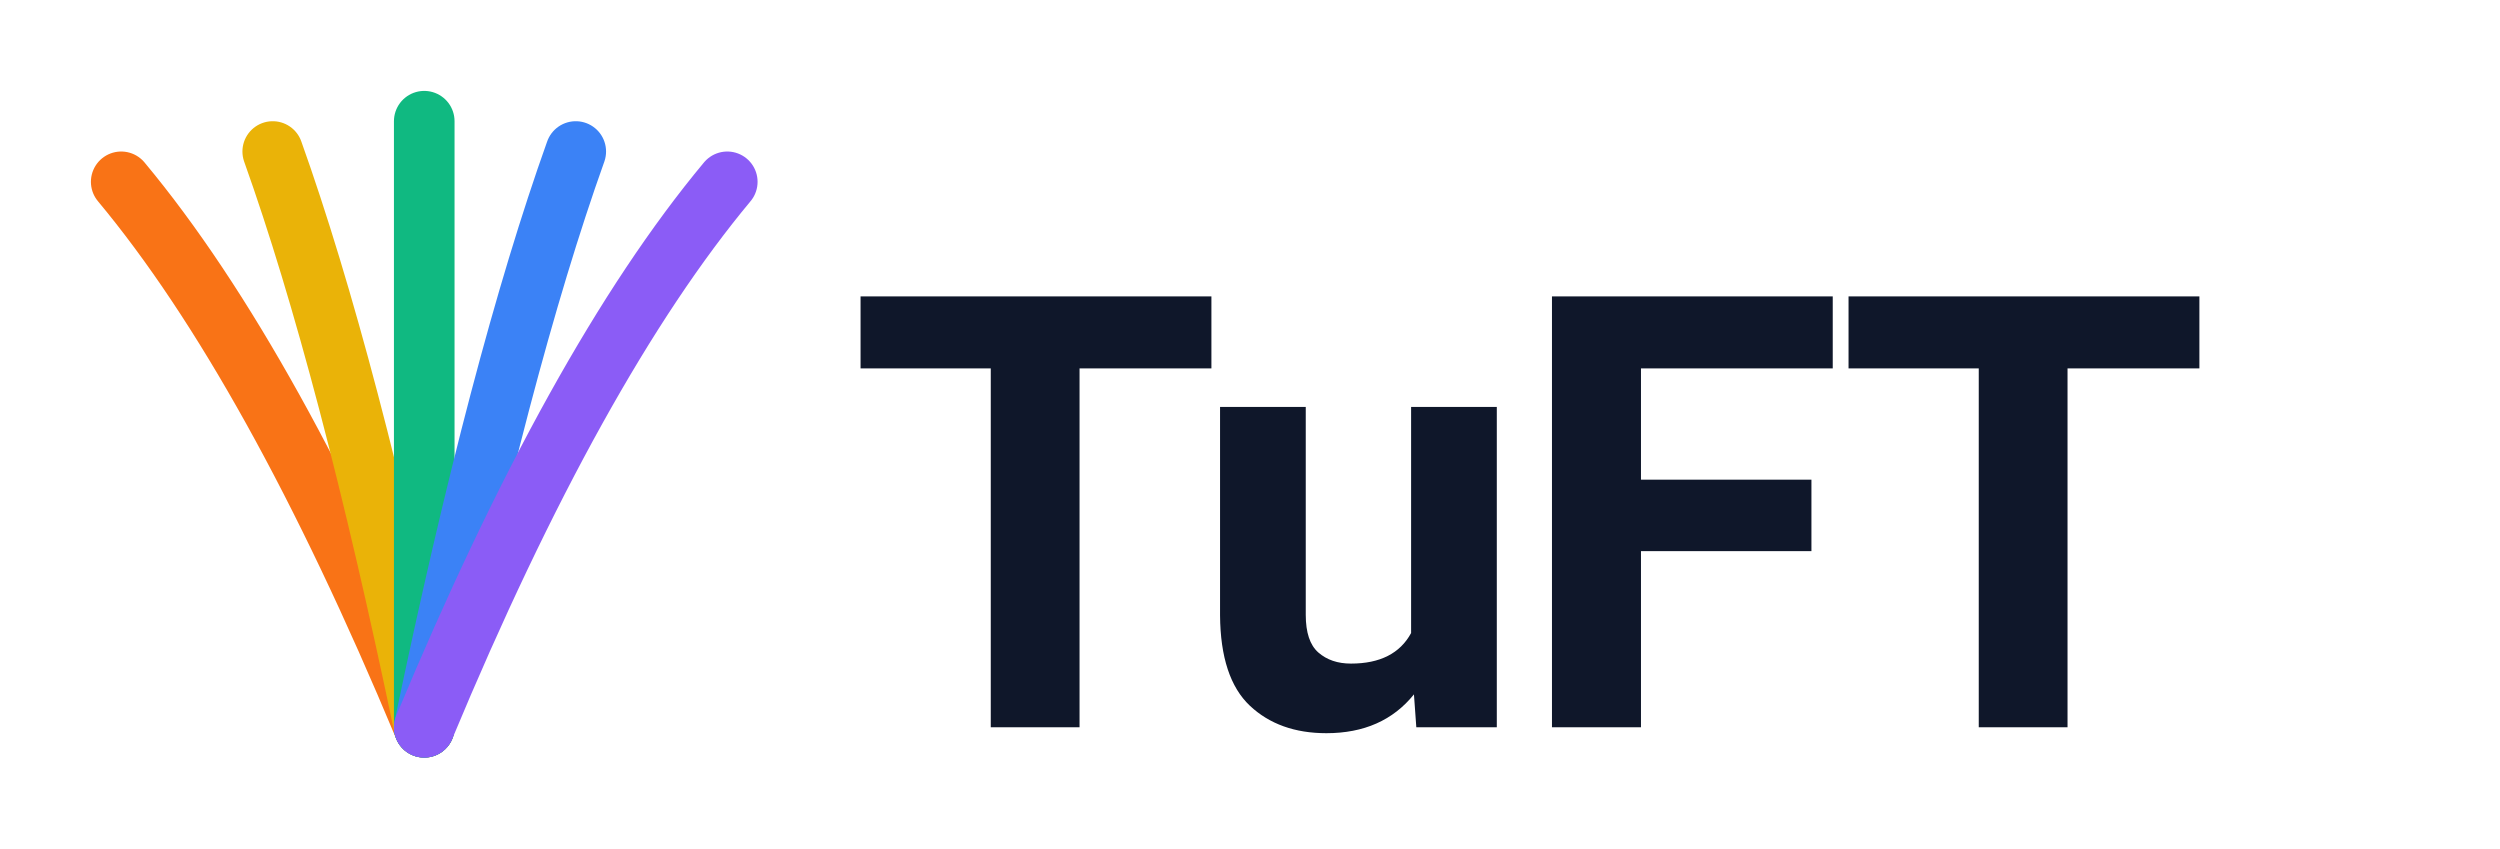
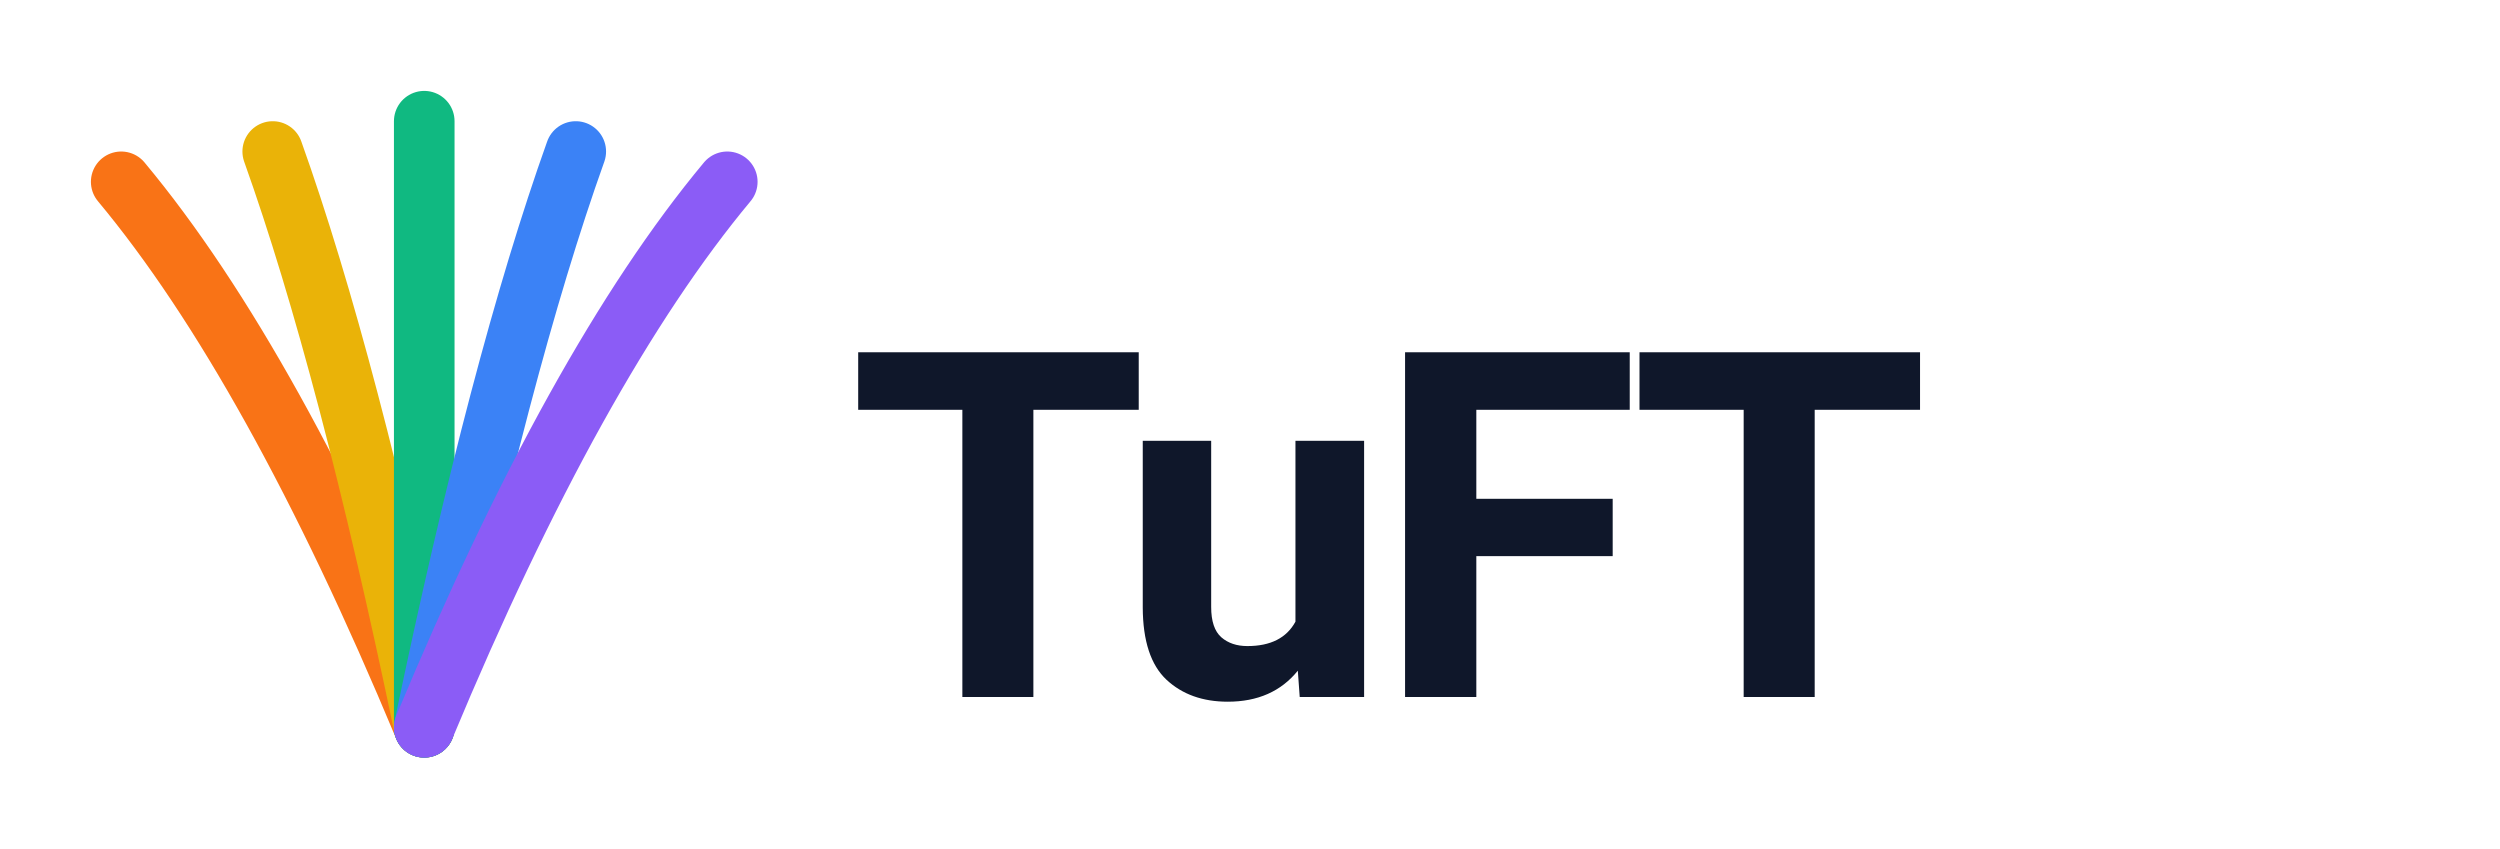
<svg xmlns="http://www.w3.org/2000/svg" viewBox="0 2 165 56">
  <g transform="translate(8, 10)">
    <path d="M0 4 Q10 16, 20 40" stroke="#f97316" stroke-width="4" stroke-linecap="round" fill="none" />
    <path d="M10 2 Q15 16, 20 40" stroke="#eab308" stroke-width="4" stroke-linecap="round" fill="none" />
    <path d="M20 0 Q20 16, 20 40" stroke="#10b981" stroke-width="4" stroke-linecap="round" fill="none" />
    <path d="M30 2 Q25 16, 20 40" stroke="#3b82f6" stroke-width="4" stroke-linecap="round" fill="none" />
    <path d="M40 4 Q30 16, 20 40" stroke="#8b5cf6" stroke-width="4" stroke-linecap="round" fill="none" />
  </g>
-   <text x="56" y="50" font-family="-apple-system, BlinkMacSystemFont, 'Segoe UI', Roboto, sans-serif" font-size="40" font-weight="700" letter-spacing="-1" fill="#0f172a">TuFT</text>
+   <text x="56" y="48" font-family="-apple-system, BlinkMacSystemFont, 'Segoe UI', Roboto, sans-serif" font-size="32" font-weight="700" letter-spacing="-1" fill="#0f172a">TuFT</text>
</svg>
